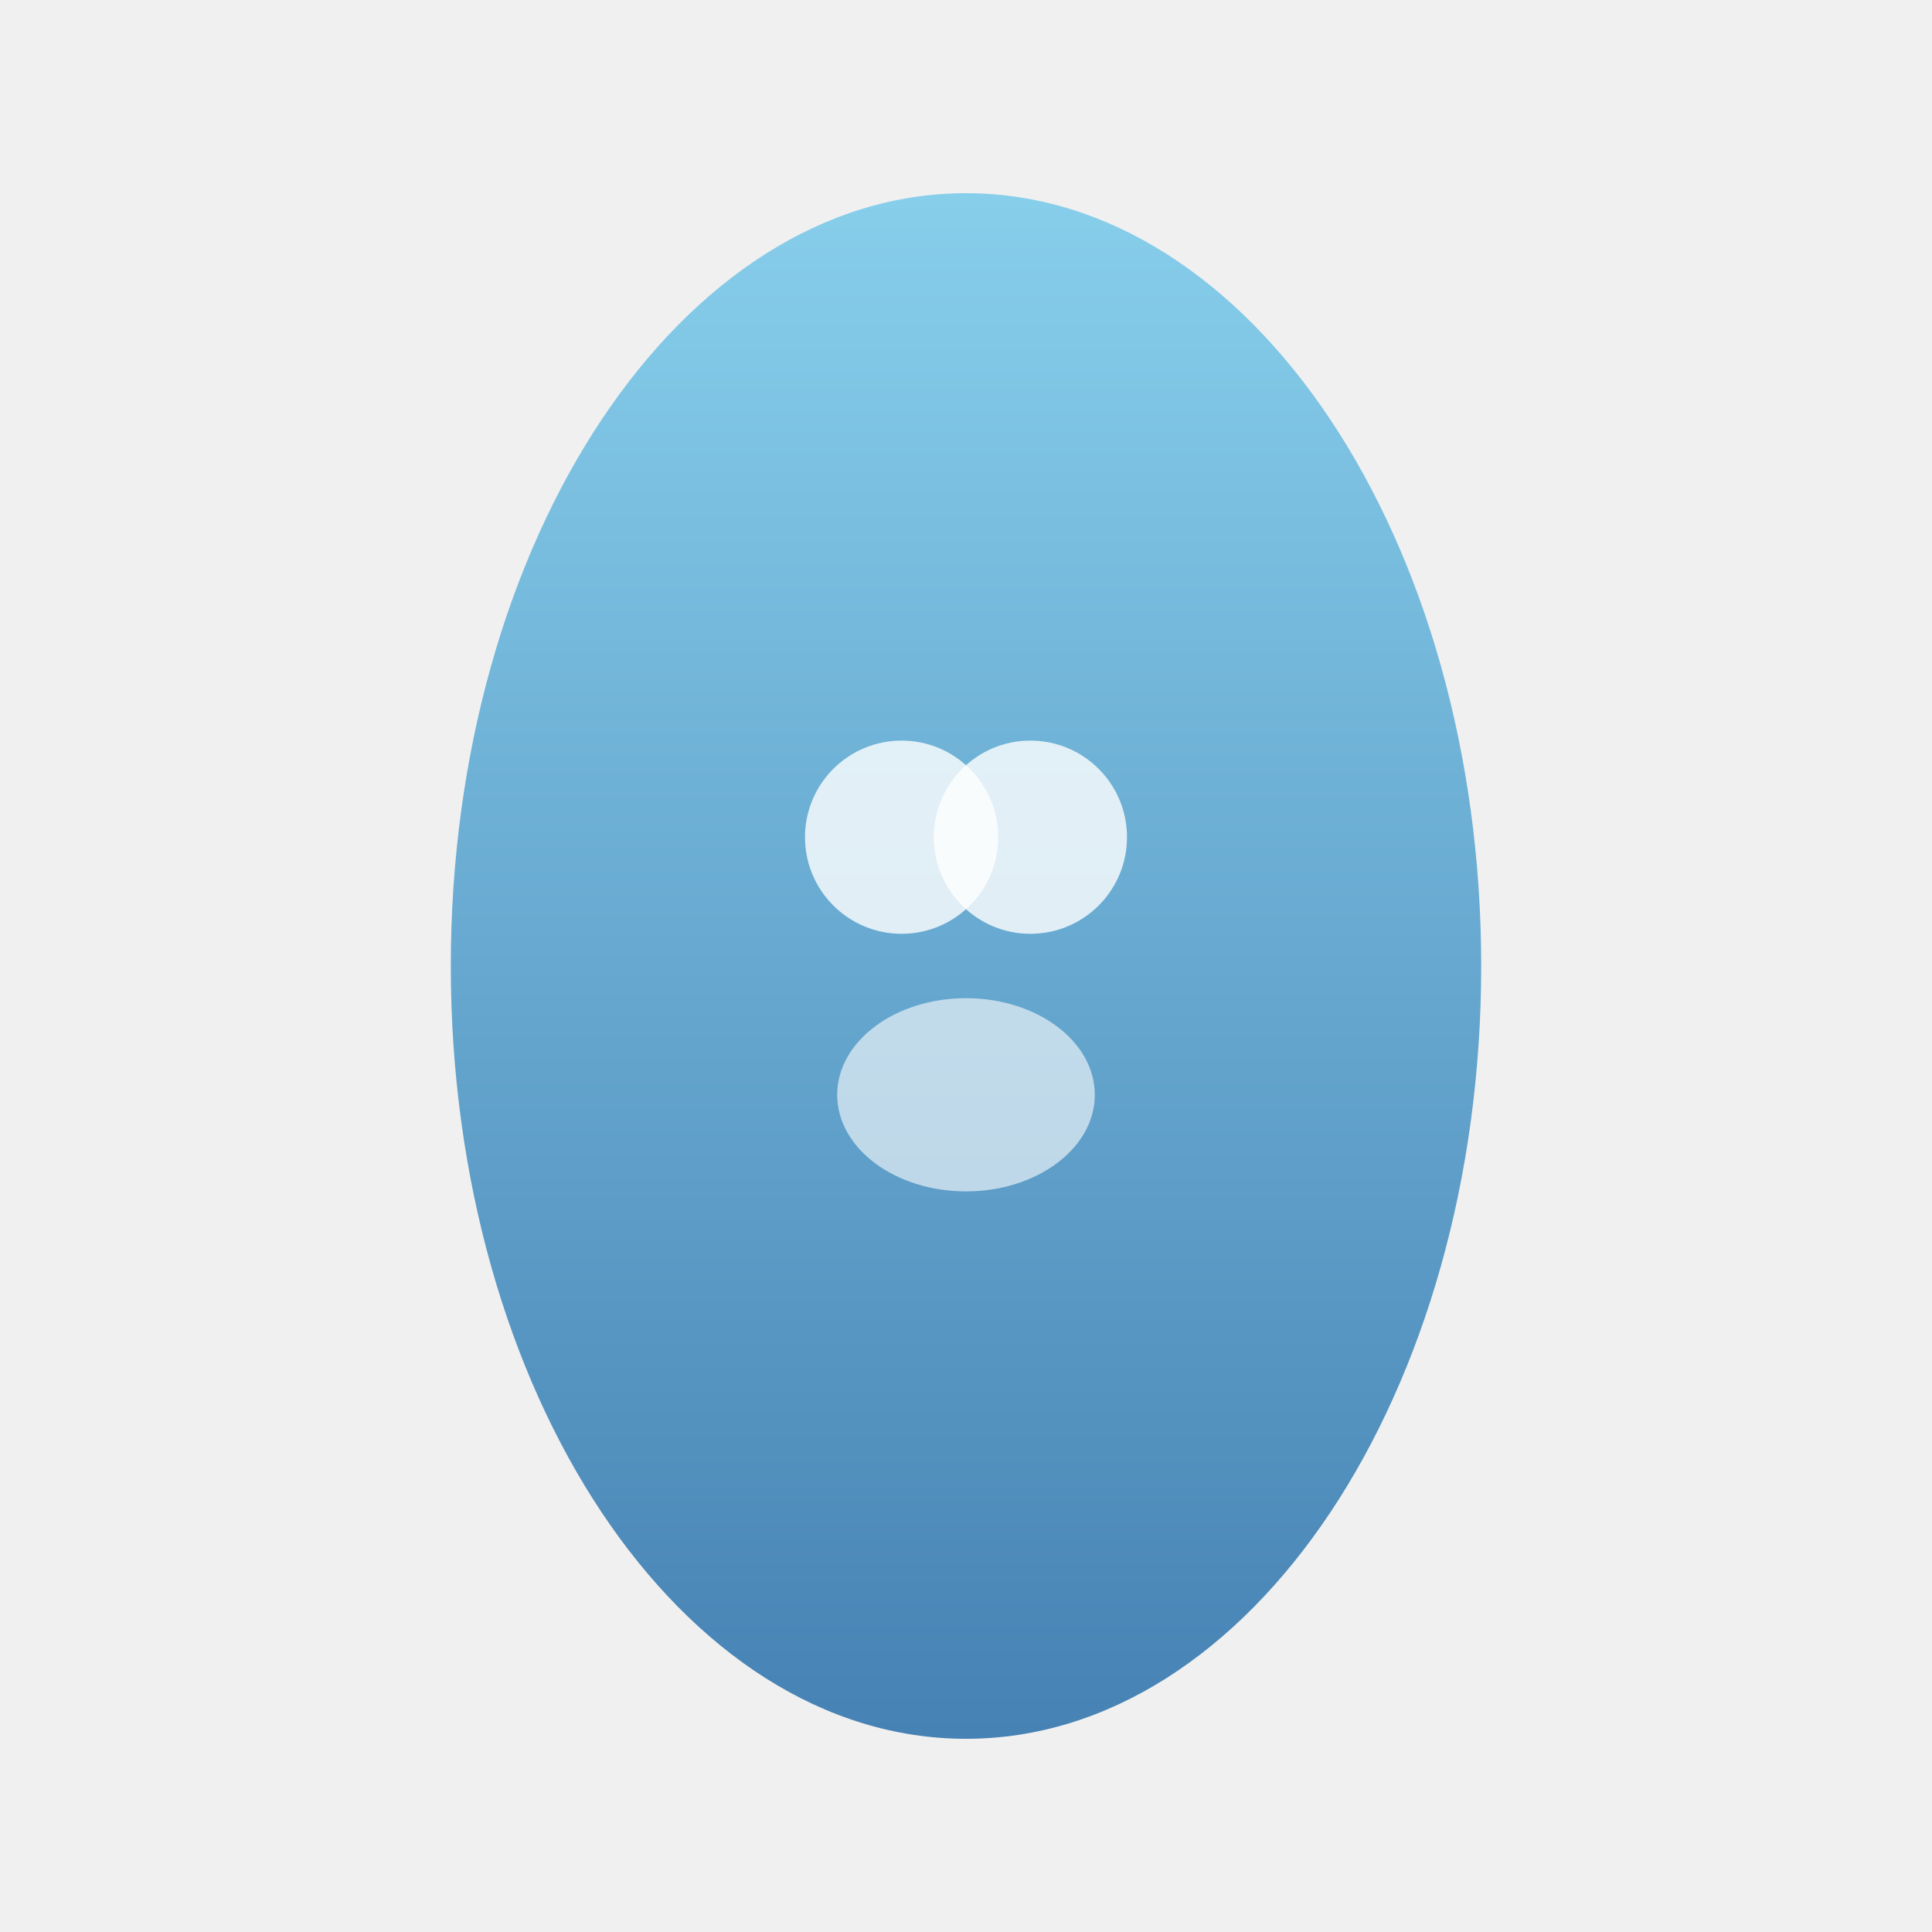
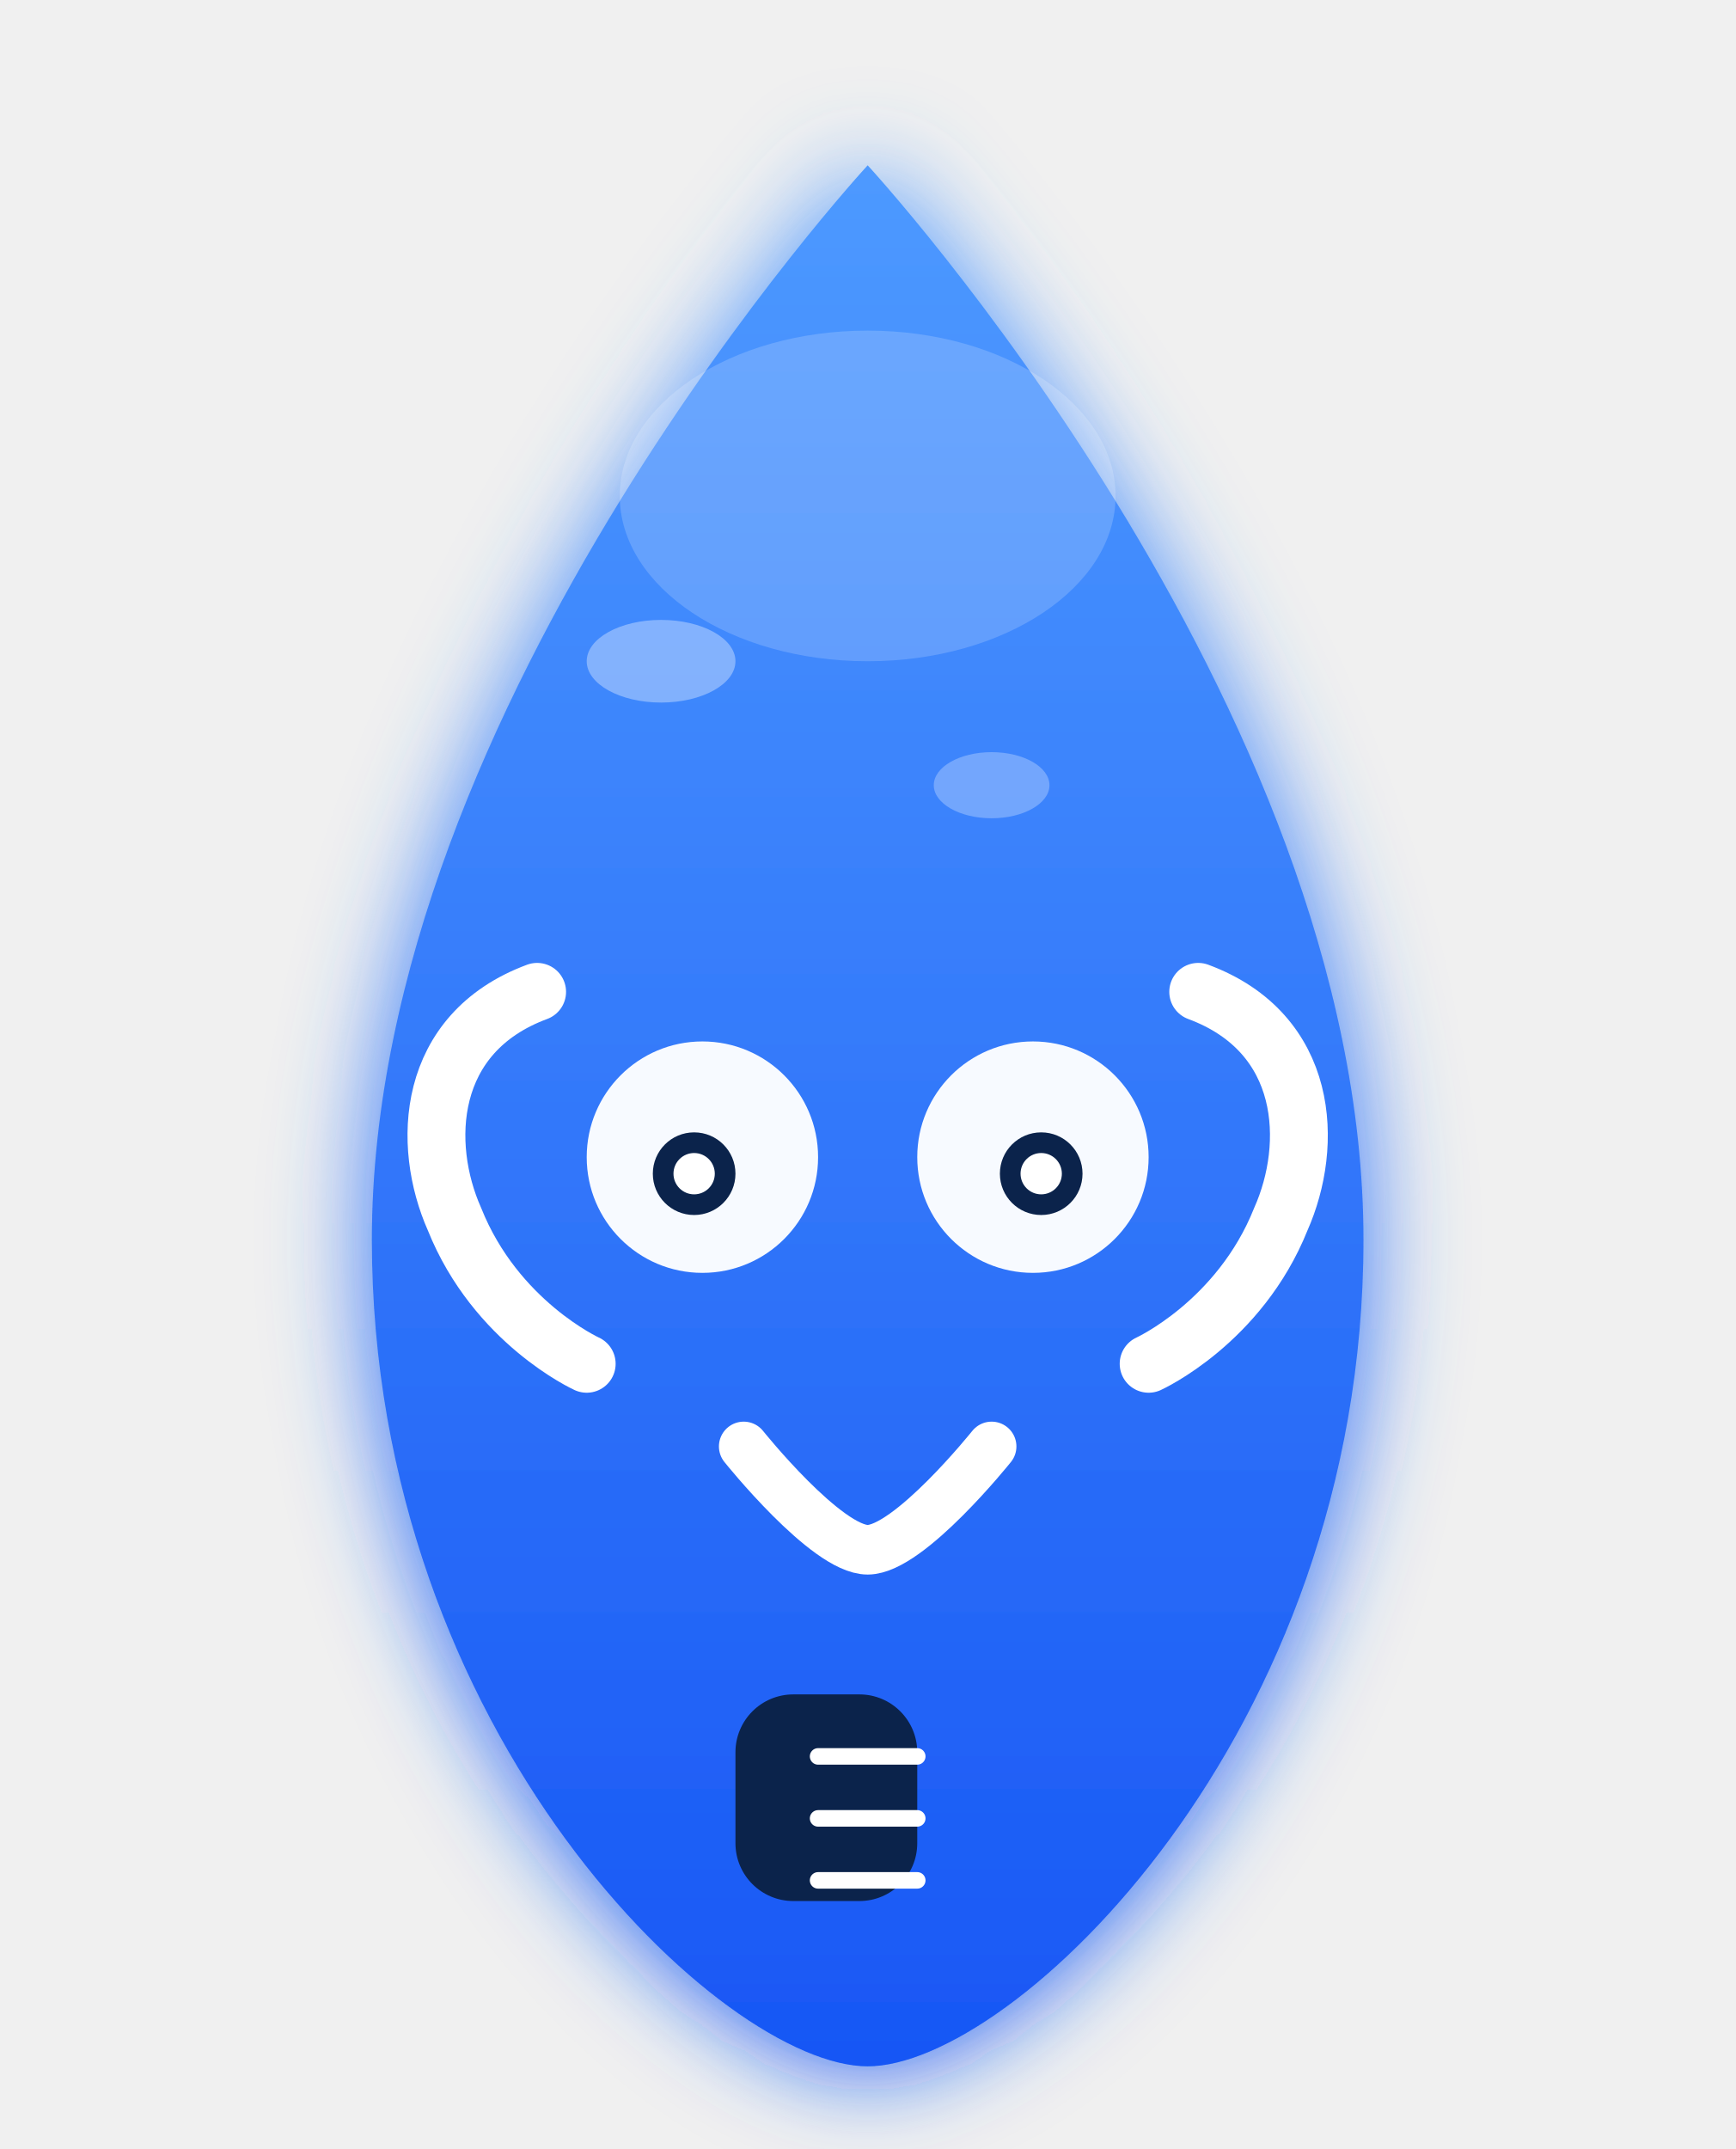
- <svg xmlns="http://www.w3.org/2000/svg" width="300" height="300" viewBox="0 0 300 300">
+ <svg xmlns="http://www.w3.org/2000/svg" width="420" height="520" viewBox="0 0 420 520" fill="none">
  <defs>
-     <linearGradient id="dropGradient" x1="0%" y1="0%" x2="0%" y2="100%">
-       <stop offset="0%" style="stop-color:#87CEEB;stop-opacity:1" />
-       <stop offset="100%" style="stop-color:#4682B4;stop-opacity:1" />
+     <linearGradient id="dropGradient" x1="0" y1="0" x2="0" y2="1">
+       <stop offset="0" stop-color="#4D99FF" />
+       <stop offset="1" stop-color="#1857F5" />
    </linearGradient>
+     <filter id="glow" x="-50%" y="-50%" width="200%" height="200%" filterUnits="objectBoundingBox">
+       <feGaussianBlur stdDeviation="12" result="blur" />
+       <feMerge>
+         <feMergeNode in="blur" />
+         <feMergeNode in="SourceGraphic" />
+       </feMerge>
+     </filter>
  </defs>
-   <ellipse cx="150" cy="150" rx="80" ry="120" fill="url(#dropGradient)" />
-   <circle cx="140" cy="130" r="15" fill="white" opacity="0.8" />
-   <circle cx="160" cy="130" r="15" fill="white" opacity="0.8" />
-   <ellipse cx="150" cy="170" rx="20" ry="15" fill="white" opacity="0.6" />
+   <path d="M210 40C210 40 330 170 330 300C330 420 245 500 210 500C175 500 90 420 90 300C90 170 210 40 210 40Z" fill="url(#dropGradient)" filter="url(#glow)" />
+   <ellipse cx="210" cy="120" rx="60" ry="40" fill="rgba(255,255,255,0.18)" />
+   <ellipse cx="160" cy="160" rx="18" ry="10" fill="rgba(255,255,255,0.35)" />
+   <ellipse cx="240" cy="190" rx="14" ry="8" fill="rgba(255,255,255,0.28)" />
+   <circle cx="170" cy="280" r="28" fill="white" opacity="0.96" />
+   <circle cx="250" cy="280" r="28" fill="white" opacity="0.96" />
+   <circle cx="168" cy="284" r="10" fill="#0B234B" />
+   <circle cx="252" cy="284" r="10" fill="#0B234B" />
+   <circle cx="168" cy="284" r="5" fill="#FFFFFF" />
+   <circle cx="252" cy="284" r="5" fill="#FFFFFF" />
+   <path d="M180 350C180 350 200 375 210 375C220 375 240 350 240 350" stroke="#FFFFFF" stroke-width="12" stroke-linecap="round" />
+   <path d="M142 330C142 330 120 320 110 295C102 277 103 250 130 240" stroke="#FFFFFF" stroke-width="14" stroke-linecap="round" />
+   <path d="M278 330C278 330 300 320 310 295C318 277 317 250 290 240" stroke="#FFFFFF" stroke-width="14" stroke-linecap="round" />
+   <rect x="178" y="410" width="44" height="50" rx="14" fill="#0B234B" />
+   <path d="M198 425H222" stroke="#FFFFFF" stroke-width="4" stroke-linecap="round" />
+   <path d="M198 440H222" stroke="#FFFFFF" stroke-width="4" stroke-linecap="round" />
+   <path d="M198 455H222" stroke="#FFFFFF" stroke-width="4" stroke-linecap="round" />
</svg>
